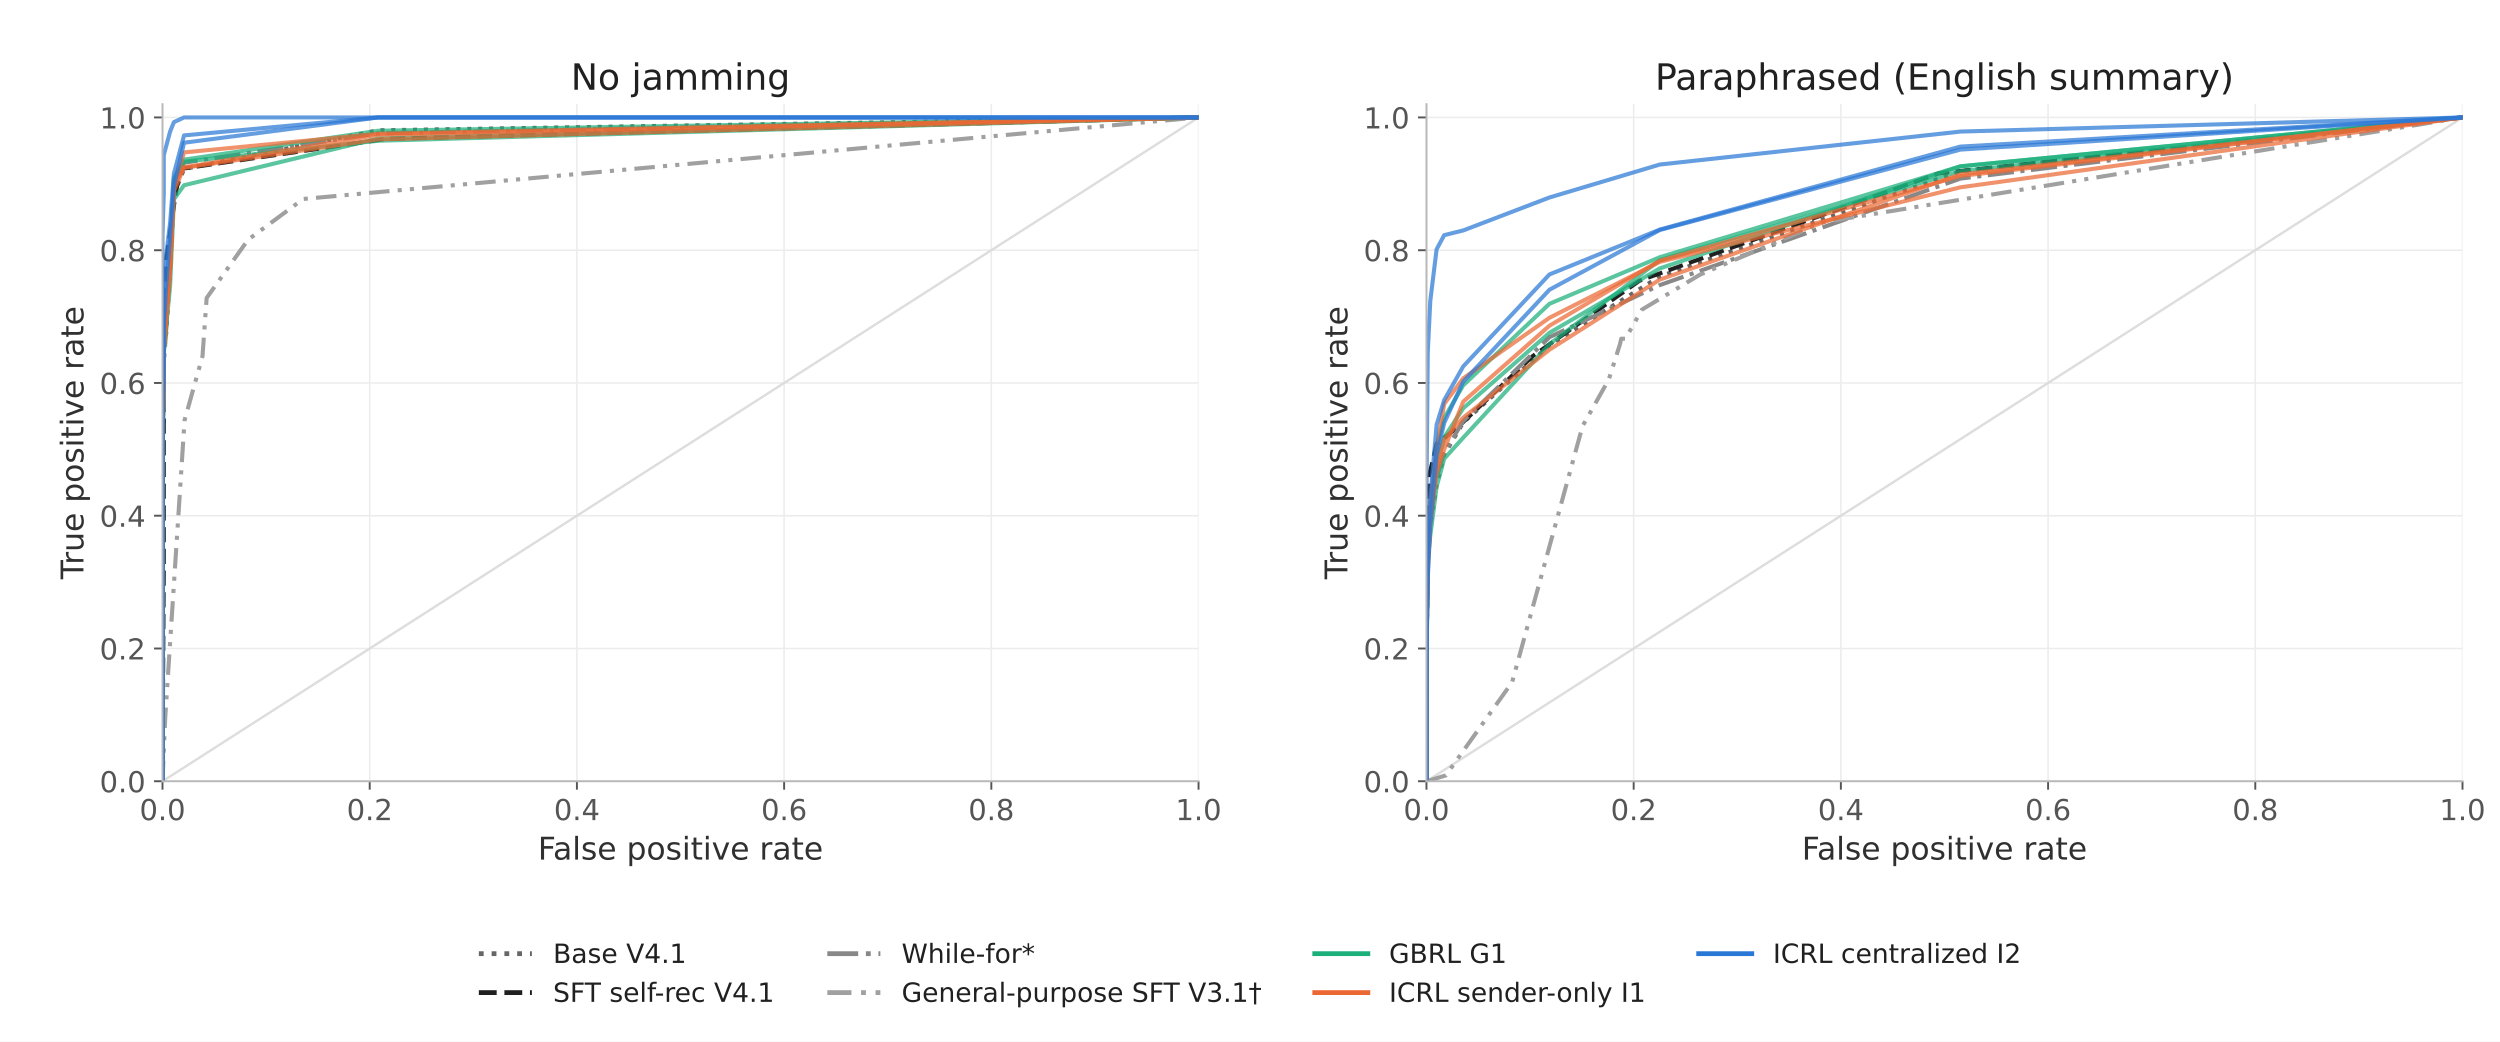
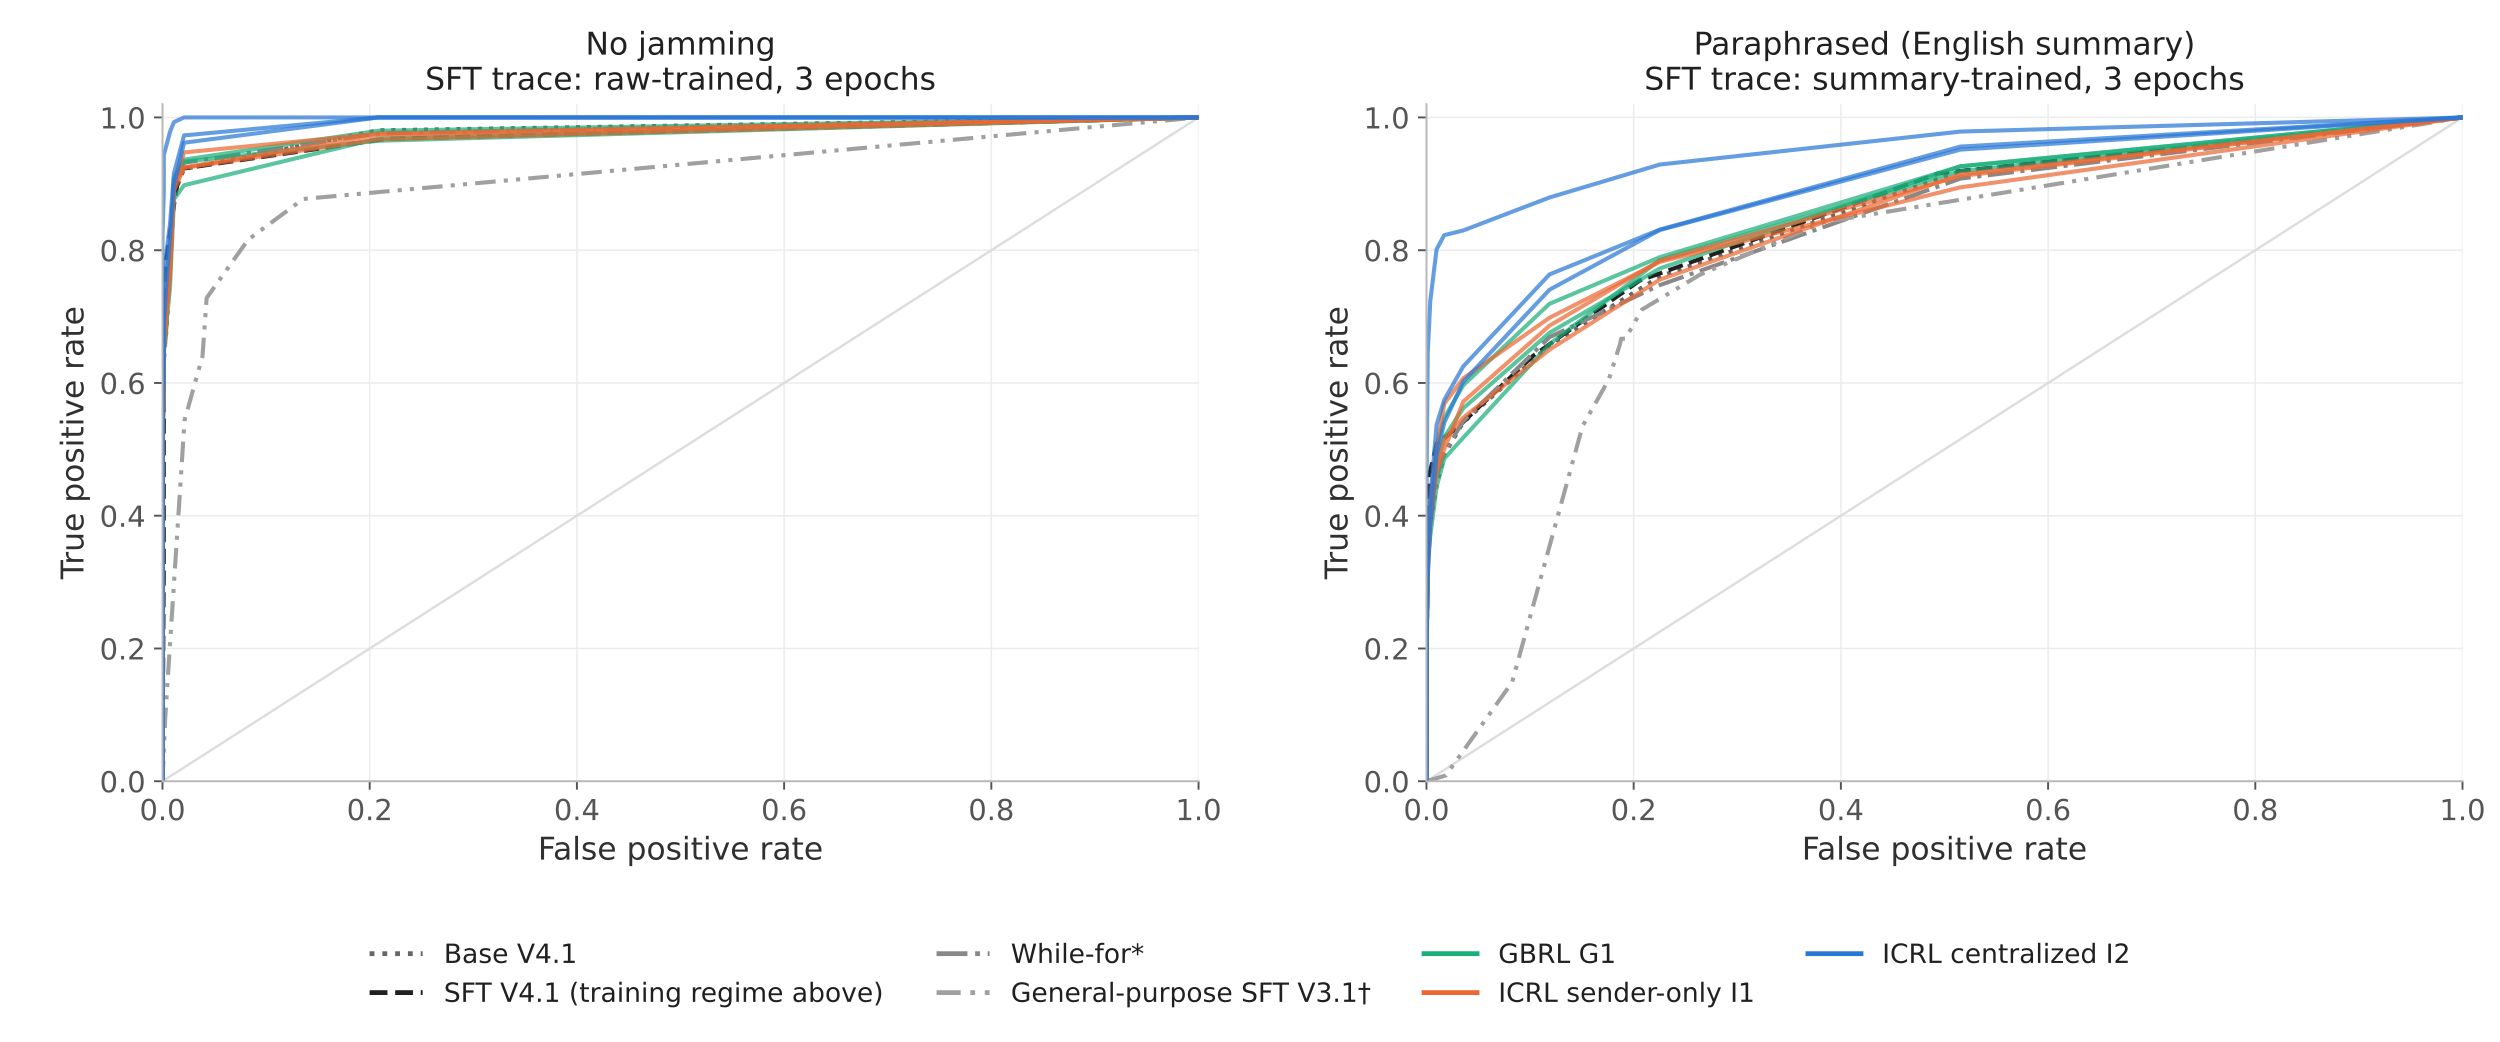
<svg xmlns="http://www.w3.org/2000/svg" xmlns:xlink="http://www.w3.org/1999/xlink" width="1036.8pt" height="432pt" viewBox="0 0 1036.8 432" version="1.1">
  <defs>
    <style type="text/css">*{stroke-linejoin: round; stroke-linecap: butt}</style>
  </defs>
  <g id="figure_1">
    <g id="patch_1">
      <path d="M 0 432 L 1036.8 432 L 1036.8 0 L 0 0 z " style="fill: #ffffff" />
    </g>
    <g id="axes_1">
      <g id="patch_2">
        <path d="M 67.392 324 L 497.057 324 L 497.057 43.2 L 67.392 43.2 z " style="fill: #ffffff" />
      </g>
      <g id="matplotlib.axis_1">
        <g id="xtick_1">
          <g id="line2d_1">
            <path d="M 67.392 324 L 67.392 43.2 " clip-path="url(#p6f8e0565d7)" style="fill: none; stroke: #ececec; stroke-width: 0.65; stroke-linecap: square" />
          </g>
          <g id="line2d_2">
            <defs>
              <path id="m81700c33e4" d="M 0 0 L 0 3.5 " style="stroke: #555555; stroke-width: 0.8" />
            </defs>
            <g>
              <use xlink:href="#m81700c33e4" x="67.392" y="324" style="fill: #555555; stroke: #555555; stroke-width: 0.8" />
            </g>
          </g>
          <g id="text_1">
            <text style="font-size: 12px; font-family: 'DejaVu Sans'; text-anchor: middle; fill: #555555" x="67.392" y="340.118" transform="rotate(-0 67.392 340.1181)">0.0</text>
          </g>
        </g>
        <g id="xtick_2">
          <g id="line2d_3">
            <path d="M 153.325 324 L 153.325 43.2 " clip-path="url(#p6f8e0565d7)" style="fill: none; stroke: #ececec; stroke-width: 0.65; stroke-linecap: square" />
          </g>
          <g id="line2d_4">
            <g>
              <use xlink:href="#m81700c33e4" x="153.325" y="324" style="fill: #555555; stroke: #555555; stroke-width: 0.8" />
            </g>
          </g>
          <g id="text_2">
            <text style="font-size: 12px; font-family: 'DejaVu Sans'; text-anchor: middle; fill: #555555" x="153.325" y="340.118" transform="rotate(-0 153.325 340.1181)">0.2</text>
          </g>
        </g>
        <g id="xtick_3">
          <g id="line2d_5">
            <path d="M 239.258 324 L 239.258 43.2 " clip-path="url(#p6f8e0565d7)" style="fill: none; stroke: #ececec; stroke-width: 0.65; stroke-linecap: square" />
          </g>
          <g id="line2d_6">
            <g>
              <use xlink:href="#m81700c33e4" x="239.258" y="324" style="fill: #555555; stroke: #555555; stroke-width: 0.8" />
            </g>
          </g>
          <g id="text_3">
            <text style="font-size: 12px; font-family: 'DejaVu Sans'; text-anchor: middle; fill: #555555" x="239.258" y="340.118" transform="rotate(-0 239.2579 340.1181)">0.4</text>
          </g>
        </g>
        <g id="xtick_4">
          <g id="line2d_7">
            <path d="M 325.191 324 L 325.191 43.2 " clip-path="url(#p6f8e0565d7)" style="fill: none; stroke: #ececec; stroke-width: 0.65; stroke-linecap: square" />
          </g>
          <g id="line2d_8">
            <g>
              <use xlink:href="#m81700c33e4" x="325.191" y="324" style="fill: #555555; stroke: #555555; stroke-width: 0.8" />
            </g>
          </g>
          <g id="text_4">
            <text style="font-size: 12px; font-family: 'DejaVu Sans'; text-anchor: middle; fill: #555555" x="325.191" y="340.118" transform="rotate(-0 325.1909 340.1181)">0.6</text>
          </g>
        </g>
        <g id="xtick_5">
          <g id="line2d_9">
            <path d="M 411.124 324 L 411.124 43.2 " clip-path="url(#p6f8e0565d7)" style="fill: none; stroke: #ececec; stroke-width: 0.65; stroke-linecap: square" />
          </g>
          <g id="line2d_10">
            <g>
              <use xlink:href="#m81700c33e4" x="411.124" y="324" style="fill: #555555; stroke: #555555; stroke-width: 0.8" />
            </g>
          </g>
          <g id="text_5">
            <text style="font-size: 12px; font-family: 'DejaVu Sans'; text-anchor: middle; fill: #555555" x="411.124" y="340.118" transform="rotate(-0 411.1239 340.1181)">0.8</text>
          </g>
        </g>
        <g id="xtick_6">
          <g id="line2d_11">
            <path d="M 497.057 324 L 497.057 43.2 " clip-path="url(#p6f8e0565d7)" style="fill: none; stroke: #ececec; stroke-width: 0.65; stroke-linecap: square" />
          </g>
          <g id="line2d_12">
            <g>
              <use xlink:href="#m81700c33e4" x="497.057" y="324" style="fill: #555555; stroke: #555555; stroke-width: 0.8" />
            </g>
          </g>
          <g id="text_6">
            <text style="font-size: 12px; font-family: 'DejaVu Sans'; text-anchor: middle; fill: #555555" x="497.057" y="340.118" transform="rotate(-0 497.0569 340.1181)">1.0</text>
          </g>
        </g>
        <g id="text_7">
          <text style="font-size: 13px; font-family: 'DejaVu Sans'; text-anchor: middle; fill: #303030" x="282.224" y="356.492" transform="rotate(-0 282.2244 356.4917)">False positive rate</text>
        </g>
      </g>
      <g id="matplotlib.axis_2">
        <g id="ytick_1">
          <g id="line2d_13">
            <path d="M 67.392 324 L 497.057 324 " clip-path="url(#p6f8e0565d7)" style="fill: none; stroke: #ececec; stroke-width: 0.65; stroke-linecap: square" />
          </g>
          <g id="line2d_14">
            <defs>
              <path id="m05c1dd2df0" d="M 0 0 L -3.5 0 " style="stroke: #555555; stroke-width: 0.8" />
            </defs>
            <g>
              <use xlink:href="#m05c1dd2df0" x="67.392" y="324" style="fill: #555555; stroke: #555555; stroke-width: 0.8" />
            </g>
          </g>
          <g id="text_8">
            <text style="font-size: 12px; font-family: 'DejaVu Sans'; text-anchor: end; fill: #555555" x="60.392" y="328.559" transform="rotate(-0 60.392 328.5591)">0.0</text>
          </g>
        </g>
        <g id="ytick_2">
          <g id="line2d_15">
            <path d="M 67.392 268.941 L 497.057 268.941 " clip-path="url(#p6f8e0565d7)" style="fill: none; stroke: #ececec; stroke-width: 0.65; stroke-linecap: square" />
          </g>
          <g id="line2d_16">
            <g>
              <use xlink:href="#m05c1dd2df0" x="67.392" y="268.941" style="fill: #555555; stroke: #555555; stroke-width: 0.8" />
            </g>
          </g>
          <g id="text_9">
            <text style="font-size: 12px; font-family: 'DejaVu Sans'; text-anchor: end; fill: #555555" x="60.392" y="273.5" transform="rotate(-0 60.392 273.5002)">0.2</text>
          </g>
        </g>
        <g id="ytick_3">
          <g id="line2d_17">
            <path d="M 67.392 213.882 L 497.057 213.882 " clip-path="url(#p6f8e0565d7)" style="fill: none; stroke: #ececec; stroke-width: 0.65; stroke-linecap: square" />
          </g>
          <g id="line2d_18">
            <g>
              <use xlink:href="#m05c1dd2df0" x="67.392" y="213.882" style="fill: #555555; stroke: #555555; stroke-width: 0.8" />
            </g>
          </g>
          <g id="text_10">
            <text style="font-size: 12px; font-family: 'DejaVu Sans'; text-anchor: end; fill: #555555" x="60.392" y="218.441" transform="rotate(-0 60.392 218.4414)">0.4</text>
          </g>
        </g>
        <g id="ytick_4">
          <g id="line2d_19">
            <path d="M 67.392 158.824 L 497.057 158.824 " clip-path="url(#p6f8e0565d7)" style="fill: none; stroke: #ececec; stroke-width: 0.65; stroke-linecap: square" />
          </g>
          <g id="line2d_20">
            <g>
              <use xlink:href="#m05c1dd2df0" x="67.392" y="158.824" style="fill: #555555; stroke: #555555; stroke-width: 0.8" />
            </g>
          </g>
          <g id="text_11">
            <text style="font-size: 12px; font-family: 'DejaVu Sans'; text-anchor: end; fill: #555555" x="60.392" y="163.383" transform="rotate(-0 60.392 163.3826)">0.6</text>
          </g>
        </g>
        <g id="ytick_5">
          <g id="line2d_21">
            <path d="M 67.392 103.765 L 497.057 103.765 " clip-path="url(#p6f8e0565d7)" style="fill: none; stroke: #ececec; stroke-width: 0.65; stroke-linecap: square" />
          </g>
          <g id="line2d_22">
            <g>
              <use xlink:href="#m05c1dd2df0" x="67.392" y="103.765" style="fill: #555555; stroke: #555555; stroke-width: 0.8" />
            </g>
          </g>
          <g id="text_12">
            <text style="font-size: 12px; font-family: 'DejaVu Sans'; text-anchor: end; fill: #555555" x="60.392" y="108.324" transform="rotate(-0 60.392 108.3238)">0.8</text>
          </g>
        </g>
        <g id="ytick_6">
          <g id="line2d_23">
            <path d="M 67.392 48.706 L 497.057 48.706 " clip-path="url(#p6f8e0565d7)" style="fill: none; stroke: #ececec; stroke-width: 0.65; stroke-linecap: square" />
          </g>
          <g id="line2d_24">
            <g>
              <use xlink:href="#m05c1dd2df0" x="67.392" y="48.706" style="fill: #555555; stroke: #555555; stroke-width: 0.8" />
            </g>
          </g>
          <g id="text_13">
            <text style="font-size: 12px; font-family: 'DejaVu Sans'; text-anchor: end; fill: #555555" x="60.392" y="53.265" transform="rotate(-0 60.392 53.26494)">1.0</text>
          </g>
        </g>
        <g id="text_14">
          <text style="font-size: 13px; font-family: 'DejaVu Sans'; text-anchor: middle; fill: #303030" x="34.605" y="183.6" transform="rotate(-90 34.60466 183.6)">True positive rate</text>
        </g>
      </g>
      <g id="line2d_25">
        <path d="M 67.392 324 L 497.057 48.706 " clip-path="url(#p6f8e0565d7)" style="fill: none; stroke: #dddddd; stroke-linecap: square" />
      </g>
      <g id="line2d_26">
        <path d="M 67.392 324 L 67.392 318.654 L 67.392 233.126 L 67.392 190.362 L 67.918 168.98 L 67.918 146.707 L 68.97 137.798 L 70.547 110.179 L 72.125 80.779 L 76.332 70.088 L 156.796 54.051 L 497.057 48.706 L 497.057 48.706 " clip-path="url(#p6f8e0565d7)" style="fill: none; stroke-dasharray: 1.7,2.805; stroke-dashoffset: 0; stroke: #666666; stroke-width: 1.7" />
      </g>
      <g id="line2d_27">
        <path d="M 67.392 324 L 67.392 317.764 L 67.918 236.69 L 67.918 187.689 L 67.918 164.525 L 67.918 140.471 L 68.97 133.343 L 68.97 107.507 L 72.651 81.67 L 74.755 70.088 L 159.951 57.615 L 497.057 48.706 L 497.057 48.706 " clip-path="url(#p6f8e0565d7)" style="fill: none; stroke-dasharray: 6.29,2.72; stroke-dashoffset: 0; stroke: #202020; stroke-width: 1.7" />
      </g>
      <g id="line2d_28">
        <path d="M 67.392 324 L 67.392 317.423 L 67.392 240.378 L 67.392 181.185 L 67.918 162.394 L 67.918 151.119 L 68.97 136.086 L 70.547 109.778 L 72.125 76.893 L 76.332 67.497 L 156.796 55.283 L 497.057 48.706 L 497.057 48.706 " clip-path="url(#p6f8e0565d7)" style="fill: none; stroke-dasharray: 10.88,2.72,1.7,2.72; stroke-dashoffset: 0; stroke: #888888; stroke-width: 1.7" />
      </g>
      <g id="line2d_29">
        <path d="M 67.392 324 L 68.536 297.437 L 76.546 174.279 L 83.984 147.715 L 85.7 123.567 L 87.416 121.152 L 102.864 99.418 L 125.749 82.514 L 497.057 48.706 L 497.057 48.706 " clip-path="url(#p6f8e0565d7)" style="fill: none; stroke-dasharray: 8.5,3.4,1.7,3.4,1.7,3.4; stroke-dashoffset: 0; stroke: #a0a0a0; stroke-width: 1.7" />
      </g>
      <g id="line2d_30">
        <path d="M 67.392 324 L 67.392 317.555 L 67.392 228.246 L 67.392 175.765 L 67.918 159.192 L 67.918 144.46 L 68.97 131.57 L 70.547 106.711 L 72.125 75.407 L 76.332 66.199 L 156.796 54.23 L 497.057 48.706 L 497.057 48.706 " clip-path="url(#p6f8e0565d7)" style="fill: none; stroke: #1baf7a; stroke-opacity: 0.72; stroke-width: 1.7; stroke-linecap: square" />
      </g>
      <g id="line2d_31">
        <path d="M 67.392 324 L 67.392 316.272 L 67.392 231.269 L 67.392 169.449 L 67.918 155.926 L 67.918 142.402 L 68.97 124.05 L 70.547 111.492 L 72.125 73.82 L 76.332 67.059 L 156.796 58.365 L 497.057 48.706 L 497.057 48.706 " clip-path="url(#p6f8e0565d7)" style="fill: none; stroke: #1baf7a; stroke-opacity: 0.72; stroke-width: 1.7; stroke-linecap: square" />
      </g>
      <g id="line2d_32">
        <path d="M 67.392 324 L 67.392 318.184 L 67.392 231.912 L 67.392 178.598 L 67.918 167.935 L 67.918 146.61 L 68.97 134.978 L 70.547 118.499 L 72.125 82.633 L 76.332 76.817 L 156.796 57.43 L 497.057 48.706 L 497.057 48.706 " clip-path="url(#p6f8e0565d7)" style="fill: none; stroke: #1baf7a; stroke-opacity: 0.72; stroke-width: 1.7; stroke-linecap: square" />
      </g>
      <g id="line2d_33">
        <path d="M 67.392 324 L 67.392 316.272 L 67.392 237.065 L 67.392 179.108 L 67.918 161.721 L 67.918 143.368 L 68.97 132.743 L 70.547 111.492 L 72.125 77.684 L 76.332 63.195 L 156.796 55.467 L 497.057 48.706 L 497.057 48.706 " clip-path="url(#p6f8e0565d7)" style="fill: none; stroke: #eb6834; stroke-opacity: 0.72; stroke-width: 1.7; stroke-linecap: square" />
      </g>
      <g id="line2d_34">
        <path d="M 67.392 324 L 67.392 314.006 L 67.392 228.601 L 67.392 177.722 L 67.918 163.185 L 67.918 145.922 L 68.97 130.476 L 70.547 109.579 L 72.125 76.871 L 76.332 69.603 L 156.796 57.791 L 497.057 48.706 L 497.057 48.706 " clip-path="url(#p6f8e0565d7)" style="fill: none; stroke: #eb6834; stroke-opacity: 0.72; stroke-width: 1.7; stroke-linecap: square" />
      </g>
      <g id="line2d_35">
        <path d="M 67.392 324 L 67.392 318.602 L 67.392 235.834 L 67.392 181.855 L 67.918 161.163 L 67.918 142.27 L 68.97 129.675 L 70.547 111.682 L 72.125 79.294 L 76.332 69.398 L 156.796 55.903 L 497.057 48.706 L 497.057 48.706 " clip-path="url(#p6f8e0565d7)" style="fill: none; stroke: #eb6834; stroke-opacity: 0.72; stroke-width: 1.7; stroke-linecap: square" />
      </g>
      <g id="line2d_36">
        <path d="M 67.392 324 L 67.392 321.21 L 67.392 231.925 L 67.392 168.682 L 67.918 144.501 L 67.918 118.459 L 68.97 105.439 L 70.547 92.418 L 72.125 71.957 L 76.332 56.146 L 156.796 48.706 L 497.057 48.706 L 497.057 48.706 " clip-path="url(#p6f8e0565d7)" style="fill: none; stroke: #2a78d6; stroke-opacity: 0.72; stroke-width: 1.7; stroke-linecap: square" />
      </g>
      <g id="line2d_37">
        <path d="M 67.392 324 L 67.392 269.332 L 67.392 158.043 L 67.392 97.517 L 67.918 79.945 L 67.918 64.325 L 68.97 60.421 L 70.547 54.563 L 72.125 50.658 L 76.332 48.706 L 156.796 48.706 L 497.057 48.706 L 497.057 48.706 " clip-path="url(#p6f8e0565d7)" style="fill: none; stroke: #2a78d6; stroke-opacity: 0.72; stroke-width: 1.7; stroke-linecap: square" />
      </g>
      <g id="line2d_38">
        <path d="M 67.392 324 L 67.392 322.095 L 67.392 241.126 L 67.392 180.161 L 67.918 156.347 L 67.918 136.343 L 68.97 118.244 L 70.547 98.24 L 72.125 77.283 L 76.332 59.184 L 156.796 48.706 L 497.057 48.706 L 497.057 48.706 " clip-path="url(#p6f8e0565d7)" style="fill: none; stroke: #2a78d6; stroke-opacity: 0.72; stroke-width: 1.7; stroke-linecap: square" />
      </g>
      <g id="patch_3">
        <path d="M 67.392 324 L 67.392 43.2 " style="fill: none; stroke: #b8b8b8; stroke-width: 0.8; stroke-linejoin: miter; stroke-linecap: square" />
      </g>
      <g id="patch_4">
        <path d="M 67.392 324 L 497.057 324 " style="fill: none; stroke: #b8b8b8; stroke-width: 0.8; stroke-linejoin: miter; stroke-linecap: square" />
      </g>
      <g id="text_15">
-         <text style="font-size: 15px; font-family: 'DejaVu Sans'; text-anchor: middle; fill: #202020" x="282.224" y="37.2" transform="rotate(-0 282.2244 37.2)">No jamming</text>
+         <text style="font-size: 13px; font-family: 'DejaVu Sans'; fill: #202020" transform="translate(242.8151 22.64284)">No jamming</text>
+         <text style="font-size: 13px; font-family: 'DejaVu Sans'; fill: #202020" transform="translate(176.3181 37.2)">SFT trace: raw-trained, 3 epochs</text>
      </g>
    </g>
    <g id="axes_2">
      <g id="patch_5">
        <path d="M 591.583 324 L 1021.248 324 L 1021.248 43.2 L 591.583 43.2 z " style="fill: #ffffff" />
      </g>
      <g id="matplotlib.axis_3">
        <g id="xtick_7">
          <g id="line2d_39">
            <path d="M 591.583 324 L 591.583 43.2 " clip-path="url(#p836adceb1e)" style="fill: none; stroke: #ececec; stroke-width: 0.65; stroke-linecap: square" />
          </g>
          <g id="line2d_40">
            <g>
              <use xlink:href="#m81700c33e4" x="591.583" y="324" style="fill: #555555; stroke: #555555; stroke-width: 0.8" />
            </g>
          </g>
          <g id="text_16">
            <text style="font-size: 12px; font-family: 'DejaVu Sans'; text-anchor: middle; fill: #555555" x="591.583" y="340.118" transform="rotate(-0 591.5831 340.1181)">0.0</text>
          </g>
        </g>
        <g id="xtick_8">
          <g id="line2d_41">
            <path d="M 677.516 324 L 677.516 43.2 " clip-path="url(#p836adceb1e)" style="fill: none; stroke: #ececec; stroke-width: 0.65; stroke-linecap: square" />
          </g>
          <g id="line2d_42">
            <g>
              <use xlink:href="#m81700c33e4" x="677.516" y="324" style="fill: #555555; stroke: #555555; stroke-width: 0.8" />
            </g>
          </g>
          <g id="text_17">
            <text style="font-size: 12px; font-family: 'DejaVu Sans'; text-anchor: middle; fill: #555555" x="677.516" y="340.118" transform="rotate(-0 677.5161 340.1181)">0.2</text>
          </g>
        </g>
        <g id="xtick_9">
          <g id="line2d_43">
            <path d="M 763.449 324 L 763.449 43.2 " clip-path="url(#p836adceb1e)" style="fill: none; stroke: #ececec; stroke-width: 0.65; stroke-linecap: square" />
          </g>
          <g id="line2d_44">
            <g>
              <use xlink:href="#m81700c33e4" x="763.449" y="324" style="fill: #555555; stroke: #555555; stroke-width: 0.8" />
            </g>
          </g>
          <g id="text_18">
            <text style="font-size: 12px; font-family: 'DejaVu Sans'; text-anchor: middle; fill: #555555" x="763.449" y="340.118" transform="rotate(-0 763.4491 340.1181)">0.4</text>
          </g>
        </g>
        <g id="xtick_10">
          <g id="line2d_45">
            <path d="M 849.382 324 L 849.382 43.2 " clip-path="url(#p836adceb1e)" style="fill: none; stroke: #ececec; stroke-width: 0.65; stroke-linecap: square" />
          </g>
          <g id="line2d_46">
            <g>
              <use xlink:href="#m81700c33e4" x="849.382" y="324" style="fill: #555555; stroke: #555555; stroke-width: 0.8" />
            </g>
          </g>
          <g id="text_19">
            <text style="font-size: 12px; font-family: 'DejaVu Sans'; text-anchor: middle; fill: #555555" x="849.382" y="340.118" transform="rotate(-0 849.3821 340.1181)">0.6</text>
          </g>
        </g>
        <g id="xtick_11">
          <g id="line2d_47">
            <path d="M 935.315 324 L 935.315 43.2 " clip-path="url(#p836adceb1e)" style="fill: none; stroke: #ececec; stroke-width: 0.65; stroke-linecap: square" />
          </g>
          <g id="line2d_48">
            <g>
              <use xlink:href="#m81700c33e4" x="935.315" y="324" style="fill: #555555; stroke: #555555; stroke-width: 0.8" />
            </g>
          </g>
          <g id="text_20">
            <text style="font-size: 12px; font-family: 'DejaVu Sans'; text-anchor: middle; fill: #555555" x="935.315" y="340.118" transform="rotate(-0 935.315 340.1181)">0.8</text>
          </g>
        </g>
        <g id="xtick_12">
          <g id="line2d_49">
            <path d="M 1021.248 324 L 1021.248 43.2 " clip-path="url(#p836adceb1e)" style="fill: none; stroke: #ececec; stroke-width: 0.65; stroke-linecap: square" />
          </g>
          <g id="line2d_50">
            <g>
              <use xlink:href="#m81700c33e4" x="1021.248" y="324" style="fill: #555555; stroke: #555555; stroke-width: 0.8" />
            </g>
          </g>
          <g id="text_21">
            <text style="font-size: 12px; font-family: 'DejaVu Sans'; text-anchor: middle; fill: #555555" x="1021.248" y="340.118" transform="rotate(-0 1021.248 340.1181)">1.0</text>
          </g>
        </g>
        <g id="text_22">
          <text style="font-size: 13px; font-family: 'DejaVu Sans'; text-anchor: middle; fill: #303030" x="806.416" y="356.492" transform="rotate(-0 806.4156 356.4917)">False positive rate</text>
        </g>
      </g>
      <g id="matplotlib.axis_4">
        <g id="ytick_7">
          <g id="line2d_51">
            <path d="M 591.583 324 L 1021.248 324 " clip-path="url(#p836adceb1e)" style="fill: none; stroke: #ececec; stroke-width: 0.65; stroke-linecap: square" />
          </g>
          <g id="line2d_52">
            <g>
              <use xlink:href="#m05c1dd2df0" x="591.583" y="324" style="fill: #555555; stroke: #555555; stroke-width: 0.8" />
            </g>
          </g>
          <g id="text_23">
            <text style="font-size: 12px; font-family: 'DejaVu Sans'; text-anchor: end; fill: #555555" x="584.583" y="328.559" transform="rotate(-0 584.5831 328.5591)">0.0</text>
          </g>
        </g>
        <g id="ytick_8">
          <g id="line2d_53">
            <path d="M 591.583 268.941 L 1021.248 268.941 " clip-path="url(#p836adceb1e)" style="fill: none; stroke: #ececec; stroke-width: 0.65; stroke-linecap: square" />
          </g>
          <g id="line2d_54">
            <g>
              <use xlink:href="#m05c1dd2df0" x="591.583" y="268.941" style="fill: #555555; stroke: #555555; stroke-width: 0.8" />
            </g>
          </g>
          <g id="text_24">
            <text style="font-size: 12px; font-family: 'DejaVu Sans'; text-anchor: end; fill: #555555" x="584.583" y="273.5" transform="rotate(-0 584.5831 273.5002)">0.2</text>
          </g>
        </g>
        <g id="ytick_9">
          <g id="line2d_55">
            <path d="M 591.583 213.882 L 1021.248 213.882 " clip-path="url(#p836adceb1e)" style="fill: none; stroke: #ececec; stroke-width: 0.65; stroke-linecap: square" />
          </g>
          <g id="line2d_56">
            <g>
              <use xlink:href="#m05c1dd2df0" x="591.583" y="213.882" style="fill: #555555; stroke: #555555; stroke-width: 0.8" />
            </g>
          </g>
          <g id="text_25">
            <text style="font-size: 12px; font-family: 'DejaVu Sans'; text-anchor: end; fill: #555555" x="584.583" y="218.441" transform="rotate(-0 584.5831 218.4414)">0.4</text>
          </g>
        </g>
        <g id="ytick_10">
          <g id="line2d_57">
            <path d="M 591.583 158.824 L 1021.248 158.824 " clip-path="url(#p836adceb1e)" style="fill: none; stroke: #ececec; stroke-width: 0.65; stroke-linecap: square" />
          </g>
          <g id="line2d_58">
            <g>
              <use xlink:href="#m05c1dd2df0" x="591.583" y="158.824" style="fill: #555555; stroke: #555555; stroke-width: 0.8" />
            </g>
          </g>
          <g id="text_26">
            <text style="font-size: 12px; font-family: 'DejaVu Sans'; text-anchor: end; fill: #555555" x="584.583" y="163.383" transform="rotate(-0 584.5831 163.3826)">0.6</text>
          </g>
        </g>
        <g id="ytick_11">
          <g id="line2d_59">
            <path d="M 591.583 103.765 L 1021.248 103.765 " clip-path="url(#p836adceb1e)" style="fill: none; stroke: #ececec; stroke-width: 0.65; stroke-linecap: square" />
          </g>
          <g id="line2d_60">
            <g>
              <use xlink:href="#m05c1dd2df0" x="591.583" y="103.765" style="fill: #555555; stroke: #555555; stroke-width: 0.8" />
            </g>
          </g>
          <g id="text_27">
            <text style="font-size: 12px; font-family: 'DejaVu Sans'; text-anchor: end; fill: #555555" x="584.583" y="108.324" transform="rotate(-0 584.5831 108.3238)">0.8</text>
          </g>
        </g>
        <g id="ytick_12">
          <g id="line2d_61">
            <path d="M 591.583 48.706 L 1021.248 48.706 " clip-path="url(#p836adceb1e)" style="fill: none; stroke: #ececec; stroke-width: 0.65; stroke-linecap: square" />
          </g>
          <g id="line2d_62">
            <g>
              <use xlink:href="#m05c1dd2df0" x="591.583" y="48.706" style="fill: #555555; stroke: #555555; stroke-width: 0.8" />
            </g>
          </g>
          <g id="text_28">
            <text style="font-size: 12px; font-family: 'DejaVu Sans'; text-anchor: end; fill: #555555" x="584.583" y="53.265" transform="rotate(-0 584.5831 53.26494)">1.0</text>
          </g>
        </g>
        <g id="text_29">
          <text style="font-size: 13px; font-family: 'DejaVu Sans'; text-anchor: middle; fill: #303030" x="558.796" y="183.6" transform="rotate(-90 558.7958 183.6)">True positive rate</text>
        </g>
      </g>
      <g id="line2d_63">
        <path d="M 591.583 324 L 1021.248 48.706 " clip-path="url(#p836adceb1e)" style="fill: none; stroke: #dddddd; stroke-linecap: square" />
      </g>
      <g id="line2d_64">
        <path d="M 591.583 324 L 591.583 321.327 L 591.583 274.999 L 592.109 232.235 L 593.161 217.981 L 595.79 201.053 L 598.946 188.58 L 606.834 175.216 L 642.596 143.143 L 688.35 114.634 L 812.989 70.979 L 1021.248 48.706 L 1021.248 48.706 " clip-path="url(#p836adceb1e)" style="fill: none; stroke-dasharray: 1.7,2.805; stroke-dashoffset: 0; stroke: #666666; stroke-width: 1.7" />
      </g>
      <g id="line2d_65">
        <path d="M 591.583 324 L 591.583 320.436 L 591.583 275.89 L 591.583 235.799 L 592.109 219.762 L 592.635 197.489 L 595.79 184.126 L 604.731 176.998 L 635.759 147.598 L 679.935 116.416 L 804.049 71.87 L 1021.248 48.706 L 1021.248 48.706 " clip-path="url(#p836adceb1e)" style="fill: none; stroke-dasharray: 6.29,2.72; stroke-dashoffset: 0; stroke: #202020; stroke-width: 1.7" />
      </g>
      <g id="line2d_66">
        <path d="M 591.583 324 L 591.583 322.121 L 591.583 276.082 L 592.109 233.801 L 593.161 215.949 L 595.79 198.098 L 598.946 187.762 L 606.834 174.608 L 642.596 139.844 L 688.35 118.234 L 812.989 74.074 L 1021.248 48.706 L 1021.248 48.706 " clip-path="url(#p836adceb1e)" style="fill: none; stroke-dasharray: 10.88,2.72,1.7,2.72; stroke-dashoffset: 0; stroke: #888888; stroke-width: 1.7" />
      </g>
      <g id="line2d_67">
        <path d="M 591.583 324 L 599.604 321.585 L 627.102 282.947 L 656.319 176.693 L 667.204 157.375 L 671.787 142.885 L 672.36 140.471 L 674.079 140.471 L 680.953 128.396 L 705.015 113.907 L 756.002 92.173 L 1021.248 48.706 L 1021.248 48.706 " clip-path="url(#p836adceb1e)" style="fill: none; stroke-dasharray: 8.5,3.4,1.7,3.4,1.7,3.4; stroke-dashoffset: 0; stroke: #a0a0a0; stroke-width: 1.7" />
      </g>
      <g id="line2d_68">
        <path d="M 591.583 324 L 591.583 321.238 L 591.583 278.885 L 592.109 228.246 L 593.161 211.673 L 595.79 191.417 L 598.946 181.289 L 606.834 169.32 L 642.596 138.015 L 688.35 111.315 L 812.989 68.962 L 1021.248 48.706 L 1021.248 48.706 " clip-path="url(#p836adceb1e)" style="fill: none; stroke: #1baf7a; stroke-opacity: 0.72; stroke-width: 1.7; stroke-linecap: square" />
      </g>
      <g id="line2d_69">
        <path d="M 591.583 324 L 591.583 323.034 L 591.583 268.941 L 592.109 227.406 L 593.161 213.882 L 595.79 185.87 L 598.946 173.313 L 606.834 159.789 L 642.596 125.981 L 688.35 106.663 L 812.989 68.991 L 1021.248 48.706 L 1021.248 48.706 " clip-path="url(#p836adceb1e)" style="fill: none; stroke: #1baf7a; stroke-opacity: 0.72; stroke-width: 1.7; stroke-linecap: square" />
      </g>
      <g id="line2d_70">
        <path d="M 591.583 324 L 591.583 319.153 L 591.583 267.778 L 592.109 232.882 L 593.161 222.219 L 595.79 201.862 L 598.946 190.23 L 606.834 181.506 L 642.596 142.732 L 688.35 107.836 L 812.989 71.001 L 1021.248 48.706 L 1021.248 48.706 " clip-path="url(#p836adceb1e)" style="fill: none; stroke: #1baf7a; stroke-opacity: 0.72; stroke-width: 1.7; stroke-linecap: square" />
      </g>
      <g id="line2d_71">
        <path d="M 591.583 324 L 591.583 278.601 L 592.109 232.235 L 593.161 208.087 L 595.79 185.87 L 598.946 167.517 L 606.834 156.892 L 642.596 131.777 L 688.35 108.594 L 812.989 77.684 L 1021.248 48.706 L 1021.248 48.706 " clip-path="url(#p836adceb1e)" style="fill: none; stroke: #eb6834; stroke-opacity: 0.72; stroke-width: 1.7; stroke-linecap: square" />
      </g>
      <g id="line2d_72">
        <path d="M 591.583 324 L 591.583 322.183 L 591.583 268.578 L 592.109 237.687 L 593.161 216.79 L 595.79 192.259 L 598.946 182.264 L 606.834 173.179 L 642.596 145.013 L 688.35 115.939 L 812.989 72.328 L 1021.248 48.706 L 1021.248 48.706 " clip-path="url(#p836adceb1e)" style="fill: none; stroke: #eb6834; stroke-opacity: 0.72; stroke-width: 1.7; stroke-linecap: square" />
      </g>
      <g id="line2d_73">
        <path d="M 591.583 324 L 591.583 323.1 L 591.583 268.221 L 592.109 233.135 L 593.161 216.042 L 595.79 196.249 L 598.946 186.353 L 606.834 166.561 L 642.596 135.073 L 688.35 108.083 L 812.989 72.997 L 1021.248 48.706 L 1021.248 48.706 " clip-path="url(#p836adceb1e)" style="fill: none; stroke: #eb6834; stroke-opacity: 0.72; stroke-width: 1.7; stroke-linecap: square" />
      </g>
      <g id="line2d_74">
        <path d="M 591.583 324 L 591.583 322.14 L 591.583 282.148 L 592.109 227.275 L 593.161 206.814 L 595.79 176.122 L 598.946 165.892 L 606.834 151.941 L 642.596 113.809 L 688.35 95.208 L 812.989 60.797 L 1021.248 48.706 L 1021.248 48.706 " clip-path="url(#p836adceb1e)" style="fill: none; stroke: #2a78d6; stroke-opacity: 0.72; stroke-width: 1.7; stroke-linecap: square" />
      </g>
      <g id="line2d_75">
        <path d="M 591.583 324 L 591.583 308.38 L 591.583 204.901 L 592.109 146.328 L 593.161 124.851 L 595.79 103.374 L 598.946 97.517 L 606.834 95.564 L 642.596 81.897 L 688.35 68.23 L 812.989 54.563 L 1021.248 48.706 L 1021.248 48.706 " clip-path="url(#p836adceb1e)" style="fill: none; stroke: #2a78d6; stroke-opacity: 0.72; stroke-width: 1.7; stroke-linecap: square" />
      </g>
      <g id="line2d_76">
        <path d="M 591.583 324 L 591.583 323.047 L 591.583 268.751 L 592.109 240.173 L 593.161 218.264 L 595.79 188.734 L 598.946 175.398 L 606.834 158.252 L 642.596 120.149 L 688.35 95.382 L 812.989 62.042 L 1021.248 48.706 L 1021.248 48.706 " clip-path="url(#p836adceb1e)" style="fill: none; stroke: #2a78d6; stroke-opacity: 0.72; stroke-width: 1.7; stroke-linecap: square" />
      </g>
      <g id="patch_6">
        <path d="M 591.583 324 L 591.583 43.2 " style="fill: none; stroke: #b8b8b8; stroke-width: 0.8; stroke-linejoin: miter; stroke-linecap: square" />
      </g>
      <g id="patch_7">
        <path d="M 591.583 324 L 1021.248 324 " style="fill: none; stroke: #b8b8b8; stroke-width: 0.8; stroke-linejoin: miter; stroke-linecap: square" />
      </g>
      <g id="text_30">
-         <text style="font-size: 15px; font-family: 'DejaVu Sans'; text-anchor: middle; fill: #202020" x="806.416" y="37.2" transform="rotate(-0 806.4156 37.2)">Paraphrased (English summary)</text>
+         <text style="font-size: 13px; font-family: 'DejaVu Sans'; fill: #202020" transform="translate(702.3922 22.64284)">Paraphrased (English summary)</text>
+         <text style="font-size: 13px; font-family: 'DejaVu Sans'; fill: #202020" transform="translate(681.9233 37.2)">SFT trace: summary-trained, 3 epochs</text>
      </g>
    </g>
    <g id="legend_1">
      <g id="line2d_77">
-         <path d="M 198.582 395.496 L 209.582 395.496 L 220.582 395.496 " style="fill: none; stroke-dasharray: 2,3.3; stroke-dashoffset: 0; stroke: #666666; stroke-width: 2" />
+         <path d="M 153.279 395.496 L 164.279 395.496 L 175.279 395.496 " style="fill: none; stroke-dasharray: 2,3.3; stroke-dashoffset: 0; stroke: #666666; stroke-width: 2" />
      </g>
      <g id="text_31">
-         <text style="font-size: 11px; font-family: 'DejaVu Sans'; text-anchor: start; fill: #202020" x="229.382" y="399.346" transform="rotate(-0 229.3819 399.3464)">Base V4.1</text>
+         <text style="font-size: 11px; font-family: 'DejaVu Sans'; text-anchor: start; fill: #202020" x="184.079" y="399.346" transform="rotate(-0 184.0791 399.3464)">Base V4.1</text>
      </g>
      <g id="line2d_78">
-         <path d="M 198.582 411.642 L 209.582 411.642 L 220.582 411.642 " style="fill: none; stroke-dasharray: 7.4,3.2; stroke-dashoffset: 0; stroke: #202020; stroke-width: 2" />
+         <path d="M 153.279 411.642 L 164.279 411.642 L 175.279 411.642 " style="fill: none; stroke-dasharray: 7.4,3.2; stroke-dashoffset: 0; stroke: #202020; stroke-width: 2" />
      </g>
      <g id="text_32">
-         <text style="font-size: 11px; font-family: 'DejaVu Sans'; text-anchor: start; fill: #202020" x="229.382" y="415.492" transform="rotate(-0 229.3819 415.4923)">SFT self-rec V4.1</text>
+         <text style="font-size: 11px; font-family: 'DejaVu Sans'; text-anchor: start; fill: #202020" x="184.079" y="415.492" transform="rotate(-0 184.0791 415.4923)">SFT V4.1 (training regime above)</text>
      </g>
      <g id="line2d_79">
-         <path d="M 343.11 395.496 L 354.11 395.496 L 365.11 395.496 " style="fill: none; stroke-dasharray: 12.8,3.2,2,3.2; stroke-dashoffset: 0; stroke: #888888; stroke-width: 2" />
+         <path d="M 388.413 395.496 L 399.413 395.496 L 410.413 395.496 " style="fill: none; stroke-dasharray: 12.8,3.2,2,3.2; stroke-dashoffset: 0; stroke: #888888; stroke-width: 2" />
      </g>
      <g id="text_33">
-         <text style="font-size: 11px; font-family: 'DejaVu Sans'; text-anchor: start; fill: #202020" x="373.91" y="399.346" transform="rotate(-0 373.9098 399.3464)">While-for*</text>
+         <text style="font-size: 11px; font-family: 'DejaVu Sans'; text-anchor: start; fill: #202020" x="419.213" y="399.346" transform="rotate(-0 419.2127 399.3464)">While-for*</text>
      </g>
      <g id="line2d_80">
-         <path d="M 343.11 411.642 L 354.11 411.642 L 365.11 411.642 " style="fill: none; stroke-dasharray: 10,4,2,4,2,4; stroke-dashoffset: 0; stroke: #a0a0a0; stroke-width: 2" />
+         <path d="M 388.413 411.642 L 399.413 411.642 L 410.413 411.642 " style="fill: none; stroke-dasharray: 10,4,2,4,2,4; stroke-dashoffset: 0; stroke: #a0a0a0; stroke-width: 2" />
      </g>
      <g id="text_34">
-         <text style="font-size: 11px; font-family: 'DejaVu Sans'; text-anchor: start; fill: #202020" x="373.91" y="415.492" transform="rotate(-0 373.9098 415.4923)">General-purpose SFT V3.1†</text>
+         <text style="font-size: 11px; font-family: 'DejaVu Sans'; text-anchor: start; fill: #202020" x="419.213" y="415.492" transform="rotate(-0 419.2127 415.4923)">General-purpose SFT V3.1†</text>
      </g>
      <g id="line2d_81">
-         <path d="M 545.264 395.496 L 556.264 395.496 L 567.264 395.496 " style="fill: none; stroke: #1baf7a; stroke-width: 2; stroke-linecap: square" />
+         <path d="M 590.567 395.496 L 601.567 395.496 L 612.567 395.496 " style="fill: none; stroke: #1baf7a; stroke-width: 2; stroke-linecap: square" />
      </g>
      <g id="text_35">
-         <text style="font-size: 11px; font-family: 'DejaVu Sans'; text-anchor: start; fill: #202020" x="576.064" y="399.346" transform="rotate(-0 576.0641 399.3464)">GBRL G1</text>
+         <text style="font-size: 11px; font-family: 'DejaVu Sans'; text-anchor: start; fill: #202020" x="621.367" y="399.346" transform="rotate(-0 621.3669 399.3464)">GBRL G1</text>
      </g>
      <g id="line2d_82">
-         <path d="M 545.264 411.642 L 556.264 411.642 L 567.264 411.642 " style="fill: none; stroke: #eb6834; stroke-width: 2; stroke-linecap: square" />
+         <path d="M 590.567 411.642 L 601.567 411.642 L 612.567 411.642 " style="fill: none; stroke: #eb6834; stroke-width: 2; stroke-linecap: square" />
      </g>
      <g id="text_36">
-         <text style="font-size: 11px; font-family: 'DejaVu Sans'; text-anchor: start; fill: #202020" x="576.064" y="415.492" transform="rotate(-0 576.0641 415.4923)">ICRL sender-only I1</text>
+         <text style="font-size: 11px; font-family: 'DejaVu Sans'; text-anchor: start; fill: #202020" x="621.367" y="415.492" transform="rotate(-0 621.3669 415.4923)">ICRL sender-only I1</text>
      </g>
      <g id="line2d_83">
-         <path d="M 704.484 395.496 L 715.484 395.496 L 726.484 395.496 " style="fill: none; stroke: #2a78d6; stroke-width: 2; stroke-linecap: square" />
+         <path d="M 749.787 395.496 L 760.787 395.496 L 771.787 395.496 " style="fill: none; stroke: #2a78d6; stroke-width: 2; stroke-linecap: square" />
      </g>
      <g id="text_37">
-         <text style="font-size: 11px; font-family: 'DejaVu Sans'; text-anchor: start; fill: #202020" x="735.284" y="399.346" transform="rotate(-0 735.2839 399.3464)">ICRL centralized I2</text>
+         <text style="font-size: 11px; font-family: 'DejaVu Sans'; text-anchor: start; fill: #202020" x="780.587" y="399.346" transform="rotate(-0 780.5867 399.3464)">ICRL centralized I2</text>
      </g>
    </g>
  </g>
  <defs>
    <clipPath id="p6f8e0565d7">
      <rect x="67.392" y="43.2" width="429.665" height="280.8" />
    </clipPath>
    <clipPath id="p836adceb1e">
      <rect x="591.583" y="43.2" width="429.665" height="280.8" />
    </clipPath>
  </defs>
</svg>
